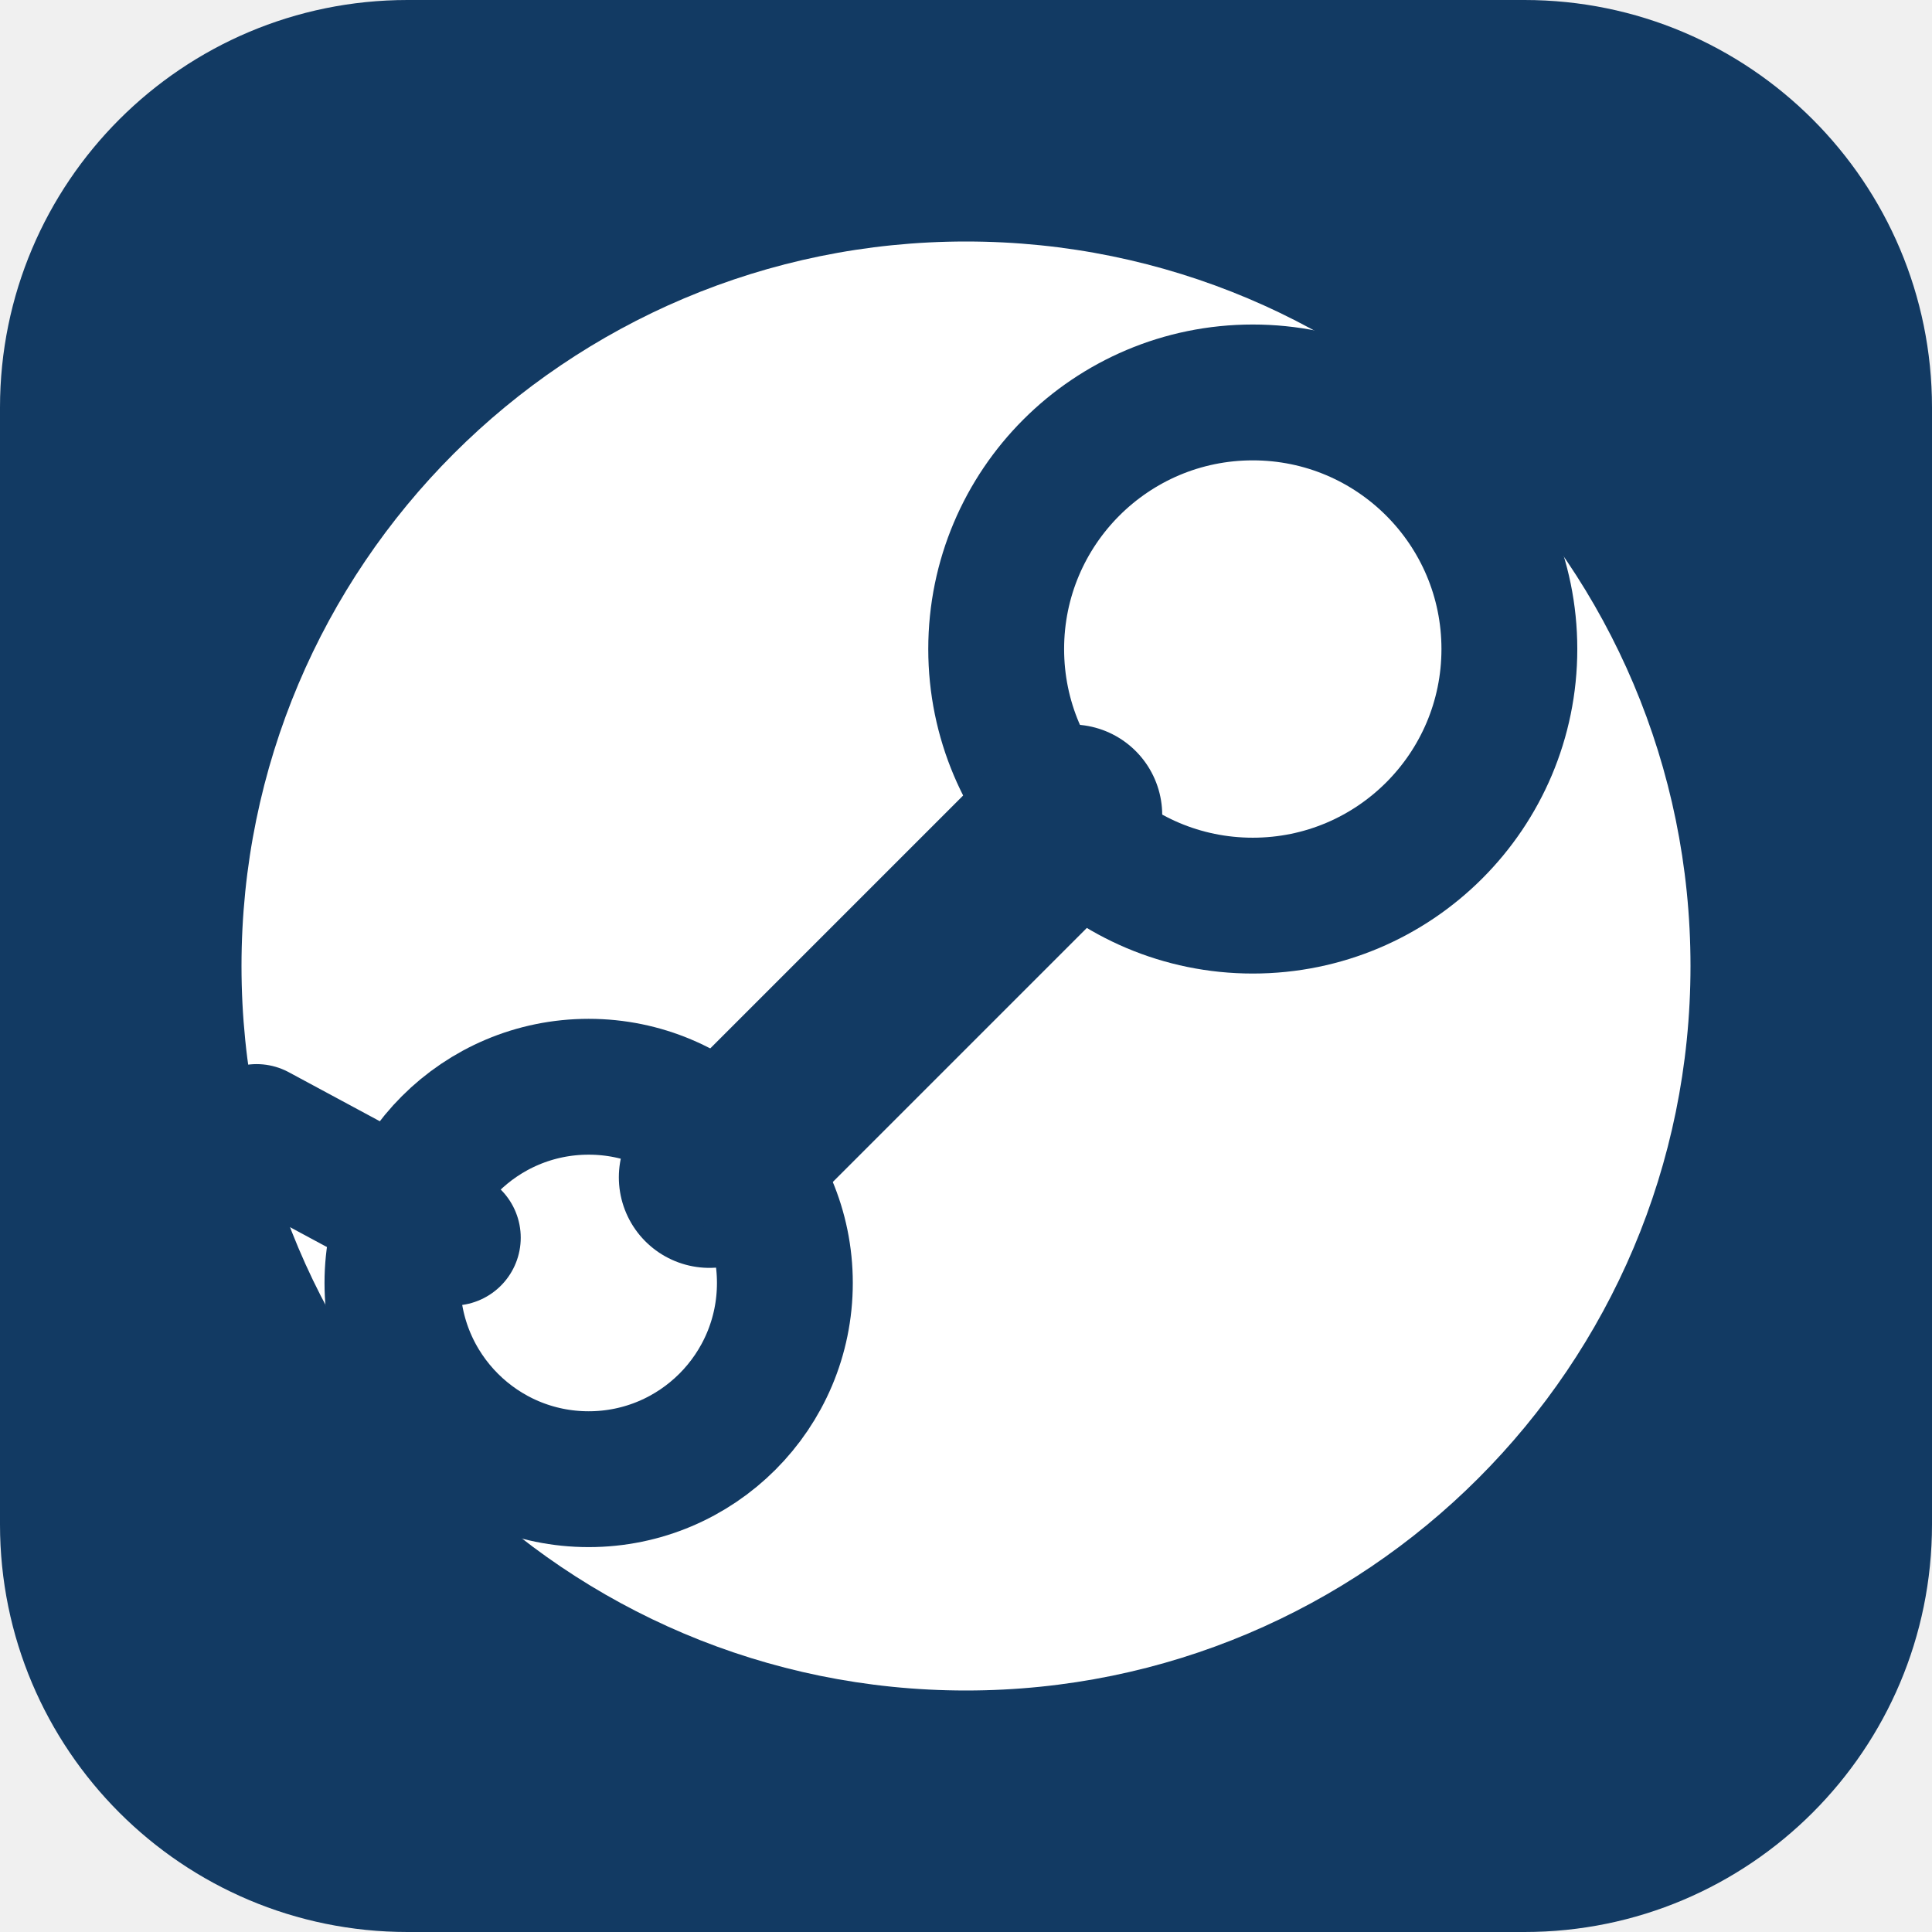
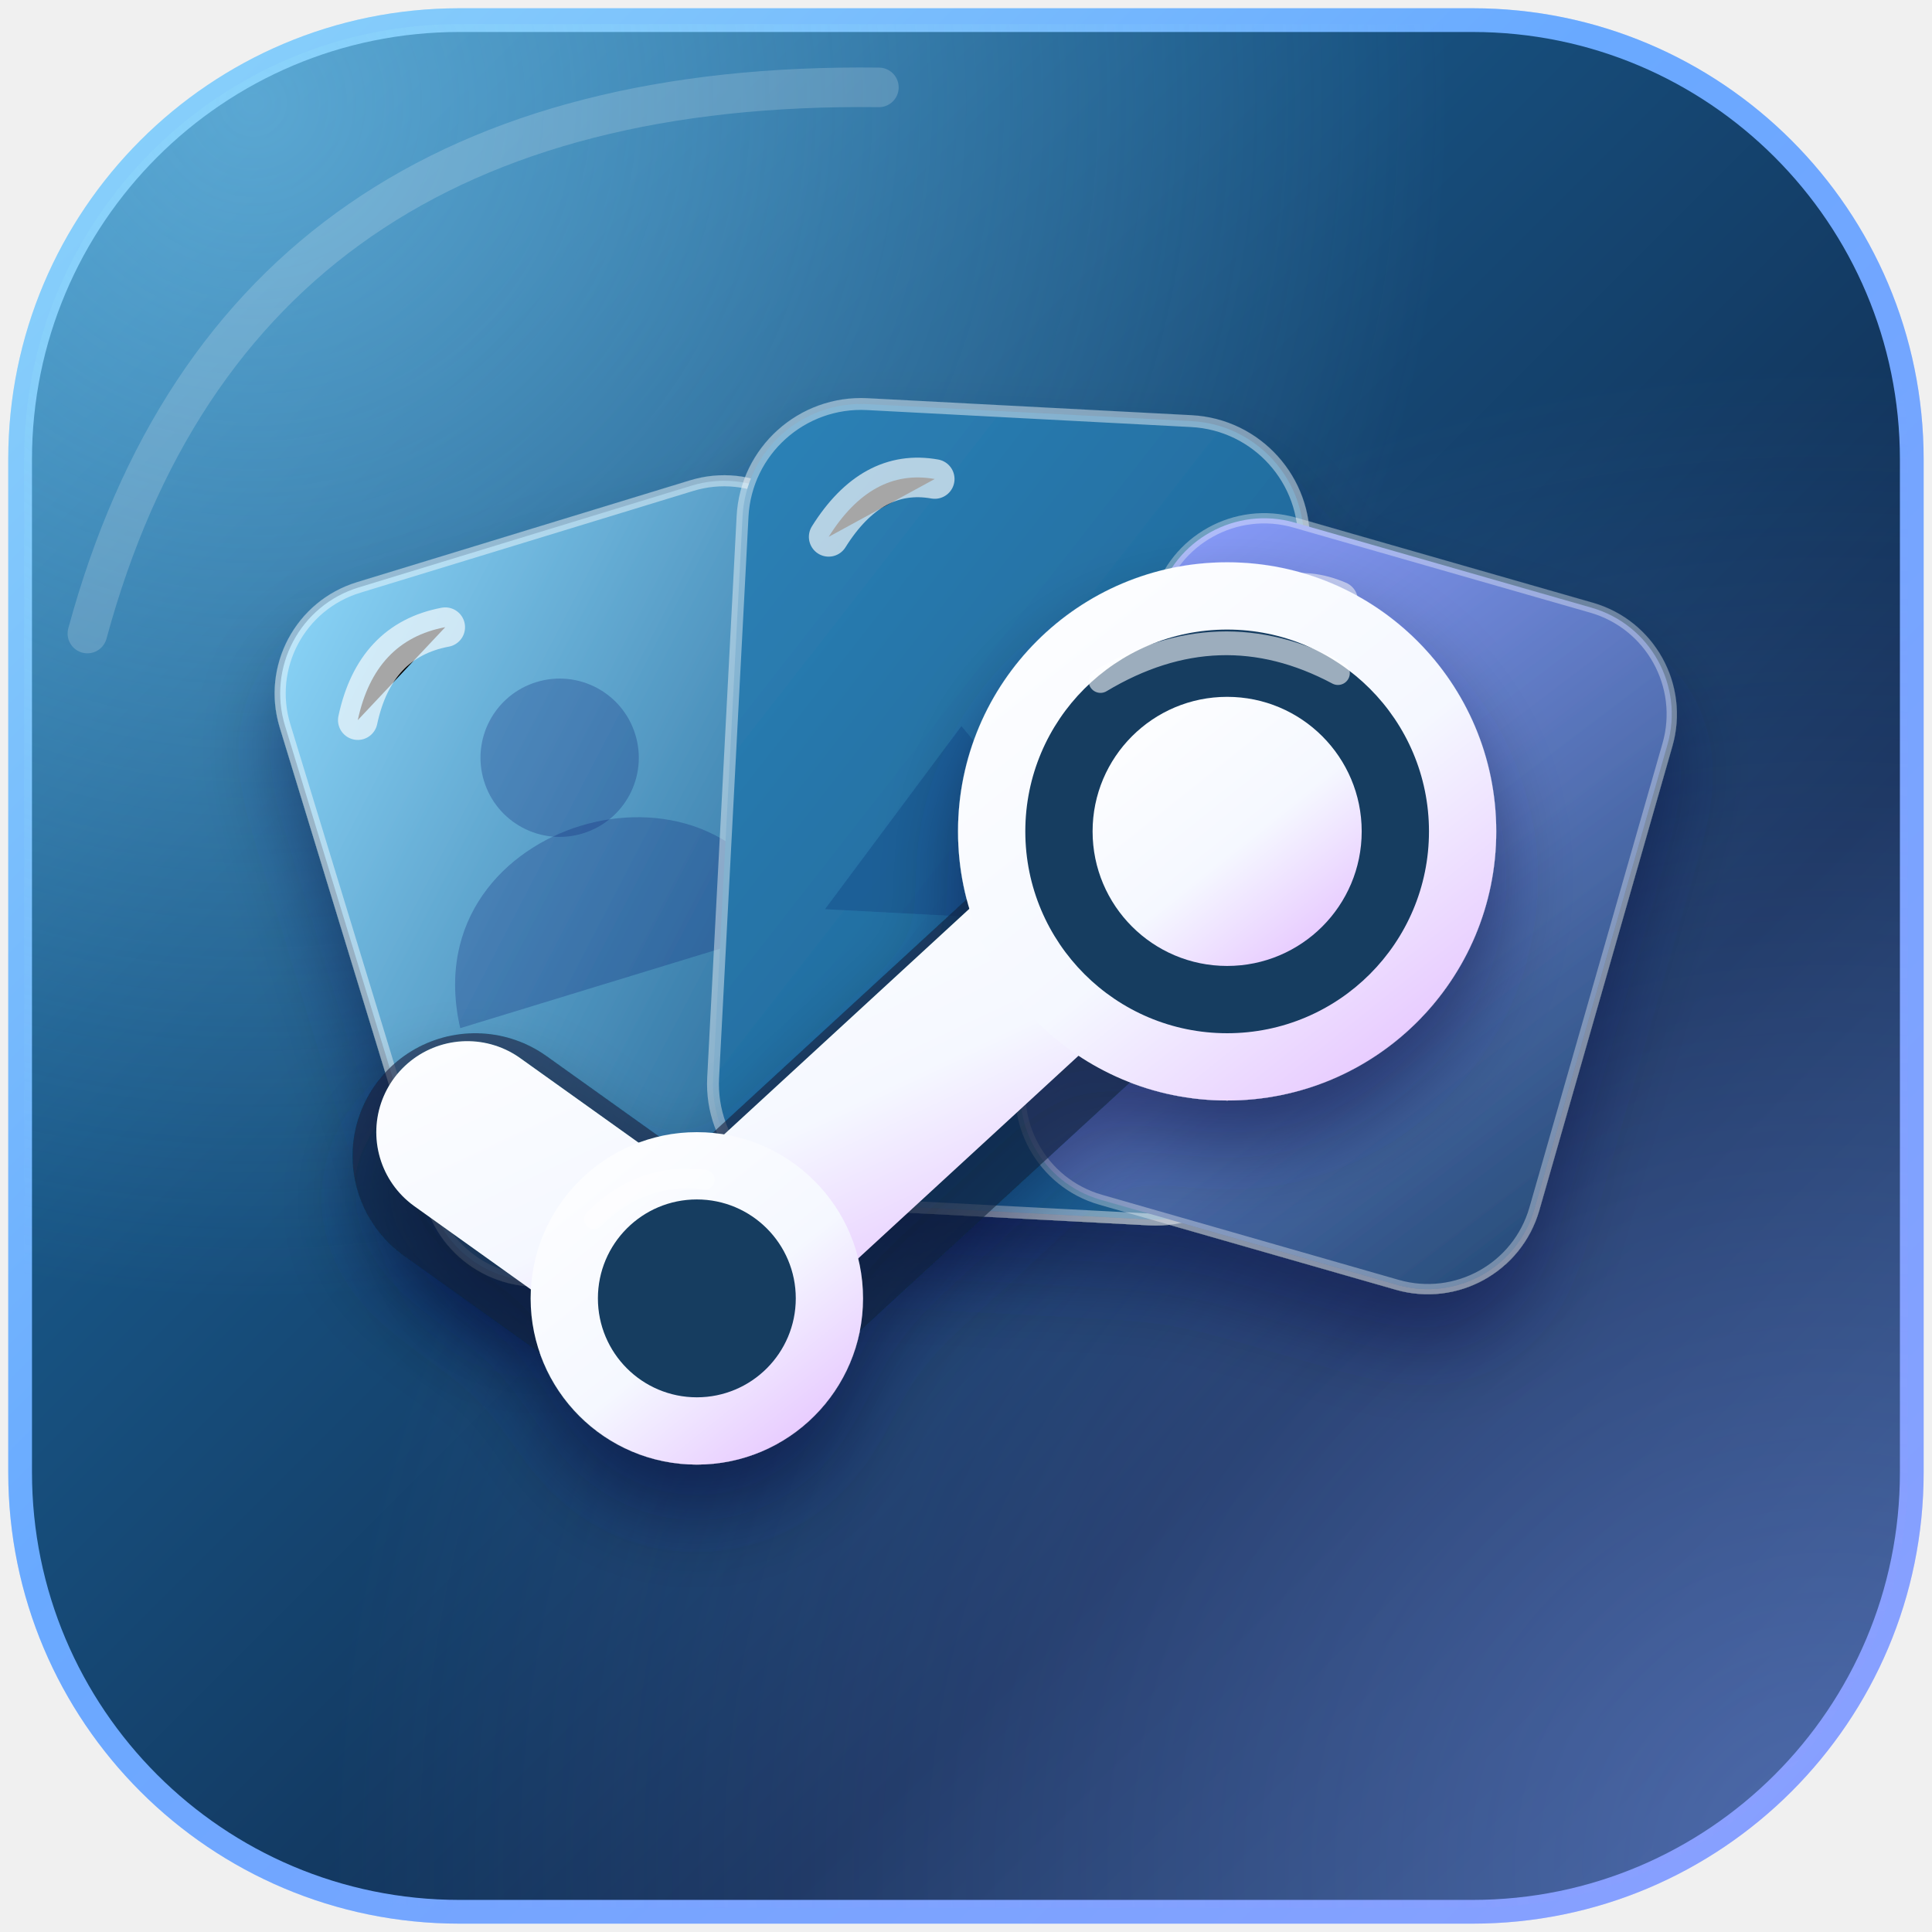
- <svg xmlns="http://www.w3.org/2000/svg" viewBox="0 0 128 128" role="img" aria-label="Steam">
-   <rect width="128" height="128" rx="27" fill="#123a63" />
-   <circle cx="64" cy="64" r="48" fill="white" />
-   <circle cx="83" cy="43" r="17" fill="none" stroke="#123a63" stroke-width="9" />
-   <path d="M71 54 47 78" stroke="#123a63" stroke-width="12" stroke-linecap="round" />
-   <circle cx="39" cy="85" r="13" fill="none" stroke="#123a63" stroke-width="9" />
-   <path d="m30 82-13-7" stroke="#123a63" stroke-width="9" stroke-linecap="round" />
+ <svg xmlns="http://www.w3.org/2000/svg" viewBox="29.500 29.500 453.000 453.000" width="469" height="469" role="img" aria-label="Steam">
+   <g transform="translate(5.423729 5.423729) scale(1.957627)">
+     <defs>
+       <linearGradient id="bg" x1="0" y1="0" x2="1" y2="1">
+         <stop stop-color="#2d83b8" />
+         <stop offset=".28" stop-color="#195a8b" />
+         <stop offset=".7" stop-color="#102b50" />
+         <stop offset="1" stop-color="#244a75" />
+       </linearGradient>
+       <radialGradient id="glow" cx=".12" cy=".04" r="1.1">
+         <stop stop-color="#8dd7fa" stop-opacity=".5" />
+         <stop offset=".58" stop-color="#8dd7fa" stop-opacity="0" />
+       </radialGradient>
+       <radialGradient id="purpleGlow" cx=".96" cy=".98" r=".8">
+         <stop stop-color="#8c9eff" stop-opacity=".42" />
+         <stop offset="1" stop-color="#8c9eff" stop-opacity="0" />
+       </radialGradient>
+       <linearGradient id="rim" x1="0" y1="0" x2="1" y2="1">
+         <stop stop-color="#8dd7fa" />
+         <stop offset=".42" stop-color="#69a9ff" />
+         <stop offset="1" stop-color="#8c9eff" />
+       </linearGradient>
+       <linearGradient id="left" x1="0" y1="0" x2=".8" y2="1">
+         <stop stop-color="#8dd7fa" />
+         <stop offset="1" stop-color="#195a8b" />
+       </linearGradient>
+       <linearGradient id="middle" x1="0" y1="0" x2="1" y2="1">
+         <stop stop-color="#2d83b8" />
+         <stop offset="1" stop-color="#195a8b" />
+       </linearGradient>
+       <linearGradient id="right" x1="0" y1="0" x2="1" y2="1">
+         <stop stop-color="#8c9eff" />
+         <stop offset="1" stop-color="#244a75" />
+       </linearGradient>
+       <linearGradient id="white" x1="0" y1="0" x2=".8" y2="1">
+         <stop stop-color="#fff" />
+         <stop offset=".6" stop-color="#f5f8ff" />
+         <stop offset="1" stop-color="#e6c5ff" />
+       </linearGradient>
+       <filter id="cardshadow" x="-30%" y="-30%" width="170%" height="180%">
+         <feDropShadow dx="0" dy="7" stdDeviation="5" flood-color="#050c36" flood-opacity=".4" />
+       </filter>
+       <filter id="float" x="-30%" y="-30%" width="170%" height="180%">
+         <feDropShadow dx="0" dy="6" stdDeviation="5" flood-color="#071033" flood-opacity=".48" />
+       </filter>
+       <clipPath id="clip">
+         <rect x="9" y="9" width="238" height="238" rx="55" />
+       </clipPath>
+       <clipPath id="outer-crop" clipPathUnits="userSpaceOnUse">
+         <rect x="7" y="7" width="242" height="242" rx="57" ry="57" />
+       </clipPath>
+     </defs>
+     <g transform="translate(6.65 6.65) scale(0.948)">
+       <g clip-path="url(#outer-crop)">
+         <rect x="5" y="5" width="246" height="246" rx="59" fill="url(#rim)" opacity=".28" />
+         <rect x="7" y="7" width="242" height="242" rx="57" fill="url(#rim)" />
+         <rect x="10" y="10" width="236" height="236" rx="54" fill="url(#bg)" />
+         <g clip-path="url(#clip)">
+           <rect x="9" y="9" width="238" height="238" rx="55" fill="url(#glow)" />
+           <rect x="9" y="9" width="238" height="238" rx="55" fill="url(#purpleGlow)" />
+           <path d="M17 86Q36 16 117 17" fill="none" stroke="#fff" stroke-opacity=".18" stroke-width="5" stroke-linecap="round" />
+           <g filter="url(#cardshadow)">
+             <g transform="rotate(-17 84 112)">
+               <rect x="48" y="72" width="72" height="91" rx="14" fill="url(#left)" stroke="white" stroke-opacity=".45" stroke-width="1.4" />
+               <path d="M57 88q5-9 14-8" stroke="white" stroke-opacity=".65" stroke-width="5" stroke-linecap="round" />
+               <circle cx="80" cy="100" r="10" fill="#071d73" opacity=".27" />
+               <path d="M58 129c1-14 12-20 22-20s21 6 22 20" fill="#071d73" opacity=".27" />
+             </g>
+             <g transform="rotate(3 133 106)">
+               <rect x="98" y="58" width="71" height="101" rx="15" fill="url(#middle)" stroke="white" stroke-opacity=".43" stroke-width="1.5" />
+               <path d="M109 75q5-9 13-8" stroke="white" stroke-opacity=".65" stroke-width="5" stroke-linecap="round" />
+               <path d="m111 122 16-24 12 13 10-13 13 24Z" fill="#08266d" opacity=".25" />
+             </g>
+             <g transform="rotate(16 175 111)">
+               <rect x="145" y="75" width="67" height="89" rx="14" fill="url(#right)" stroke="white" stroke-opacity=".35" stroke-width="1.3" />
+               <path d="M155 90q4-8 12-7" stroke="white" stroke-opacity=".55" stroke-width="5" stroke-linecap="round" />
+               <path d="M170 99 C172 107 176 110 184 112 C176 114 172 118 170 126 C168 118 164 114 156 112 C164 110 168 107 170 99 Z" fill="#27145f" opacity=".42" />
+             </g>
+           </g>
+           <g filter="url(#float)">
+             <path d="M65 149 L93 169 L143 123" fill="none" stroke="#0a223b" stroke-width="31" stroke-linecap="round" stroke-linejoin="round" opacity=".6" transform="translate(1 3)" />
+             <path d="M65 149 L93 169 L143 123" fill="none" stroke="url(#white)" stroke-width="23" stroke-linecap="round" stroke-linejoin="round" />
+             <circle cx="161" cy="111" r="34" fill="url(#white)" />
+             <circle cx="161" cy="111" r="25.5" fill="#143c61" />
+             <circle cx="161" cy="111" r="17" fill="url(#white)" />
+             <path d="M145 92 Q160 83 175 91" fill="none" stroke="#fff" stroke-opacity=".58" stroke-width="3" stroke-linecap="round" />
+             <circle cx="94" cy="170" r="21" fill="url(#white)" />
+             <circle cx="94" cy="170" r="12.5" fill="#143c61" />
+             <path d="M81 160 Q87 154 95 155" fill="none" stroke="#fff" stroke-opacity=".4" stroke-width="2.5" stroke-linecap="round" />
+           </g>
+         </g>
+       </g>
+     </g>
+   </g>
</svg>
